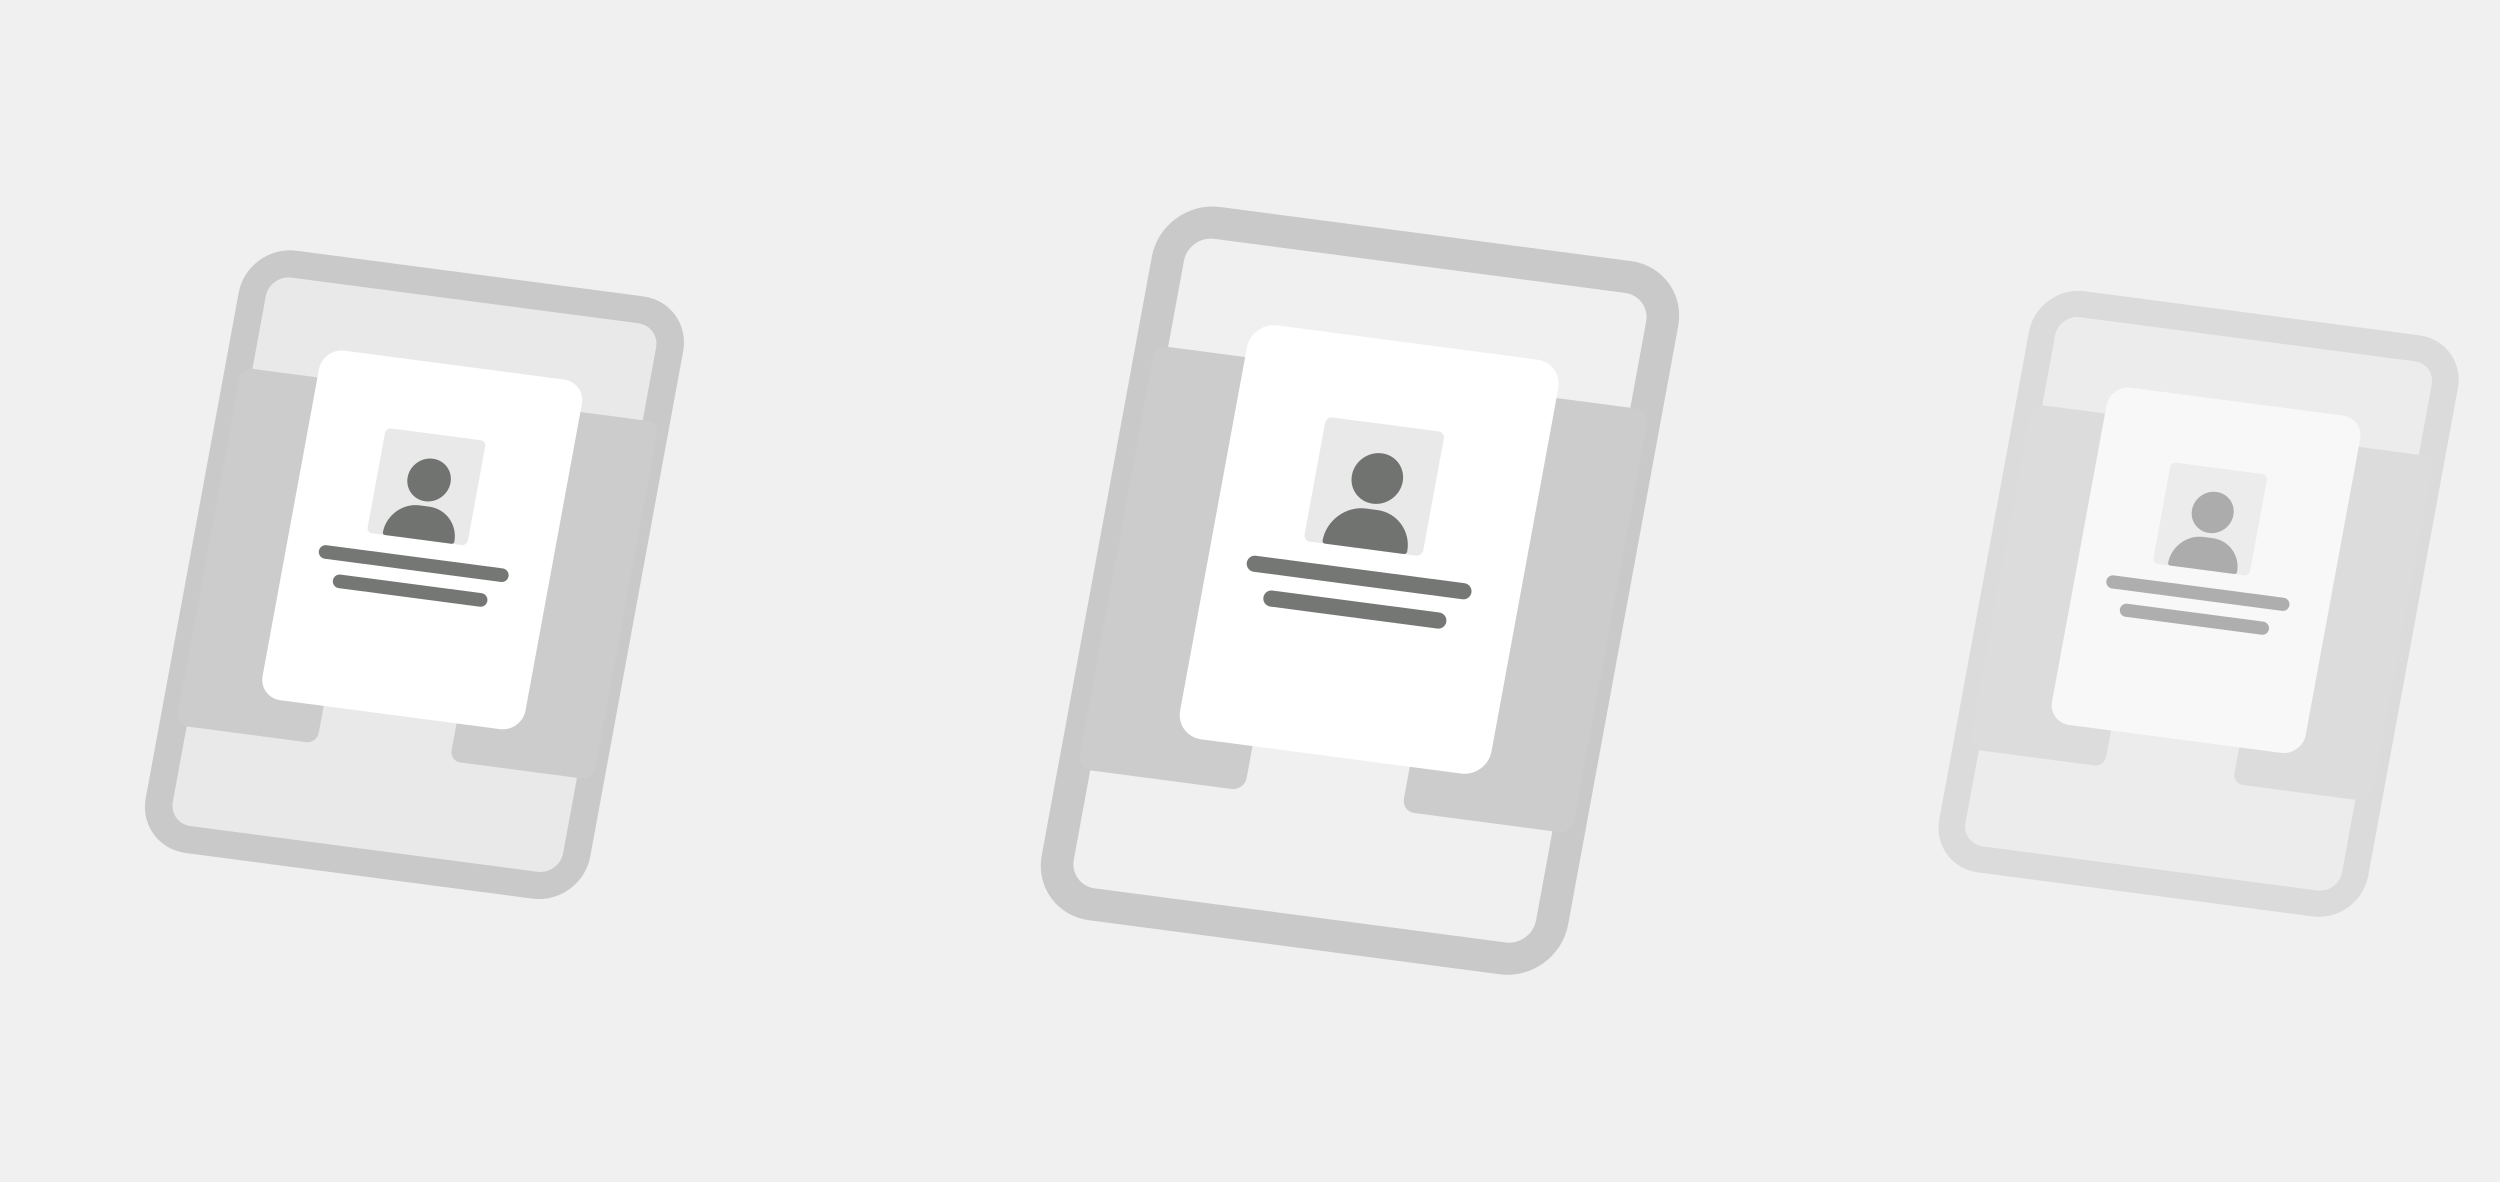
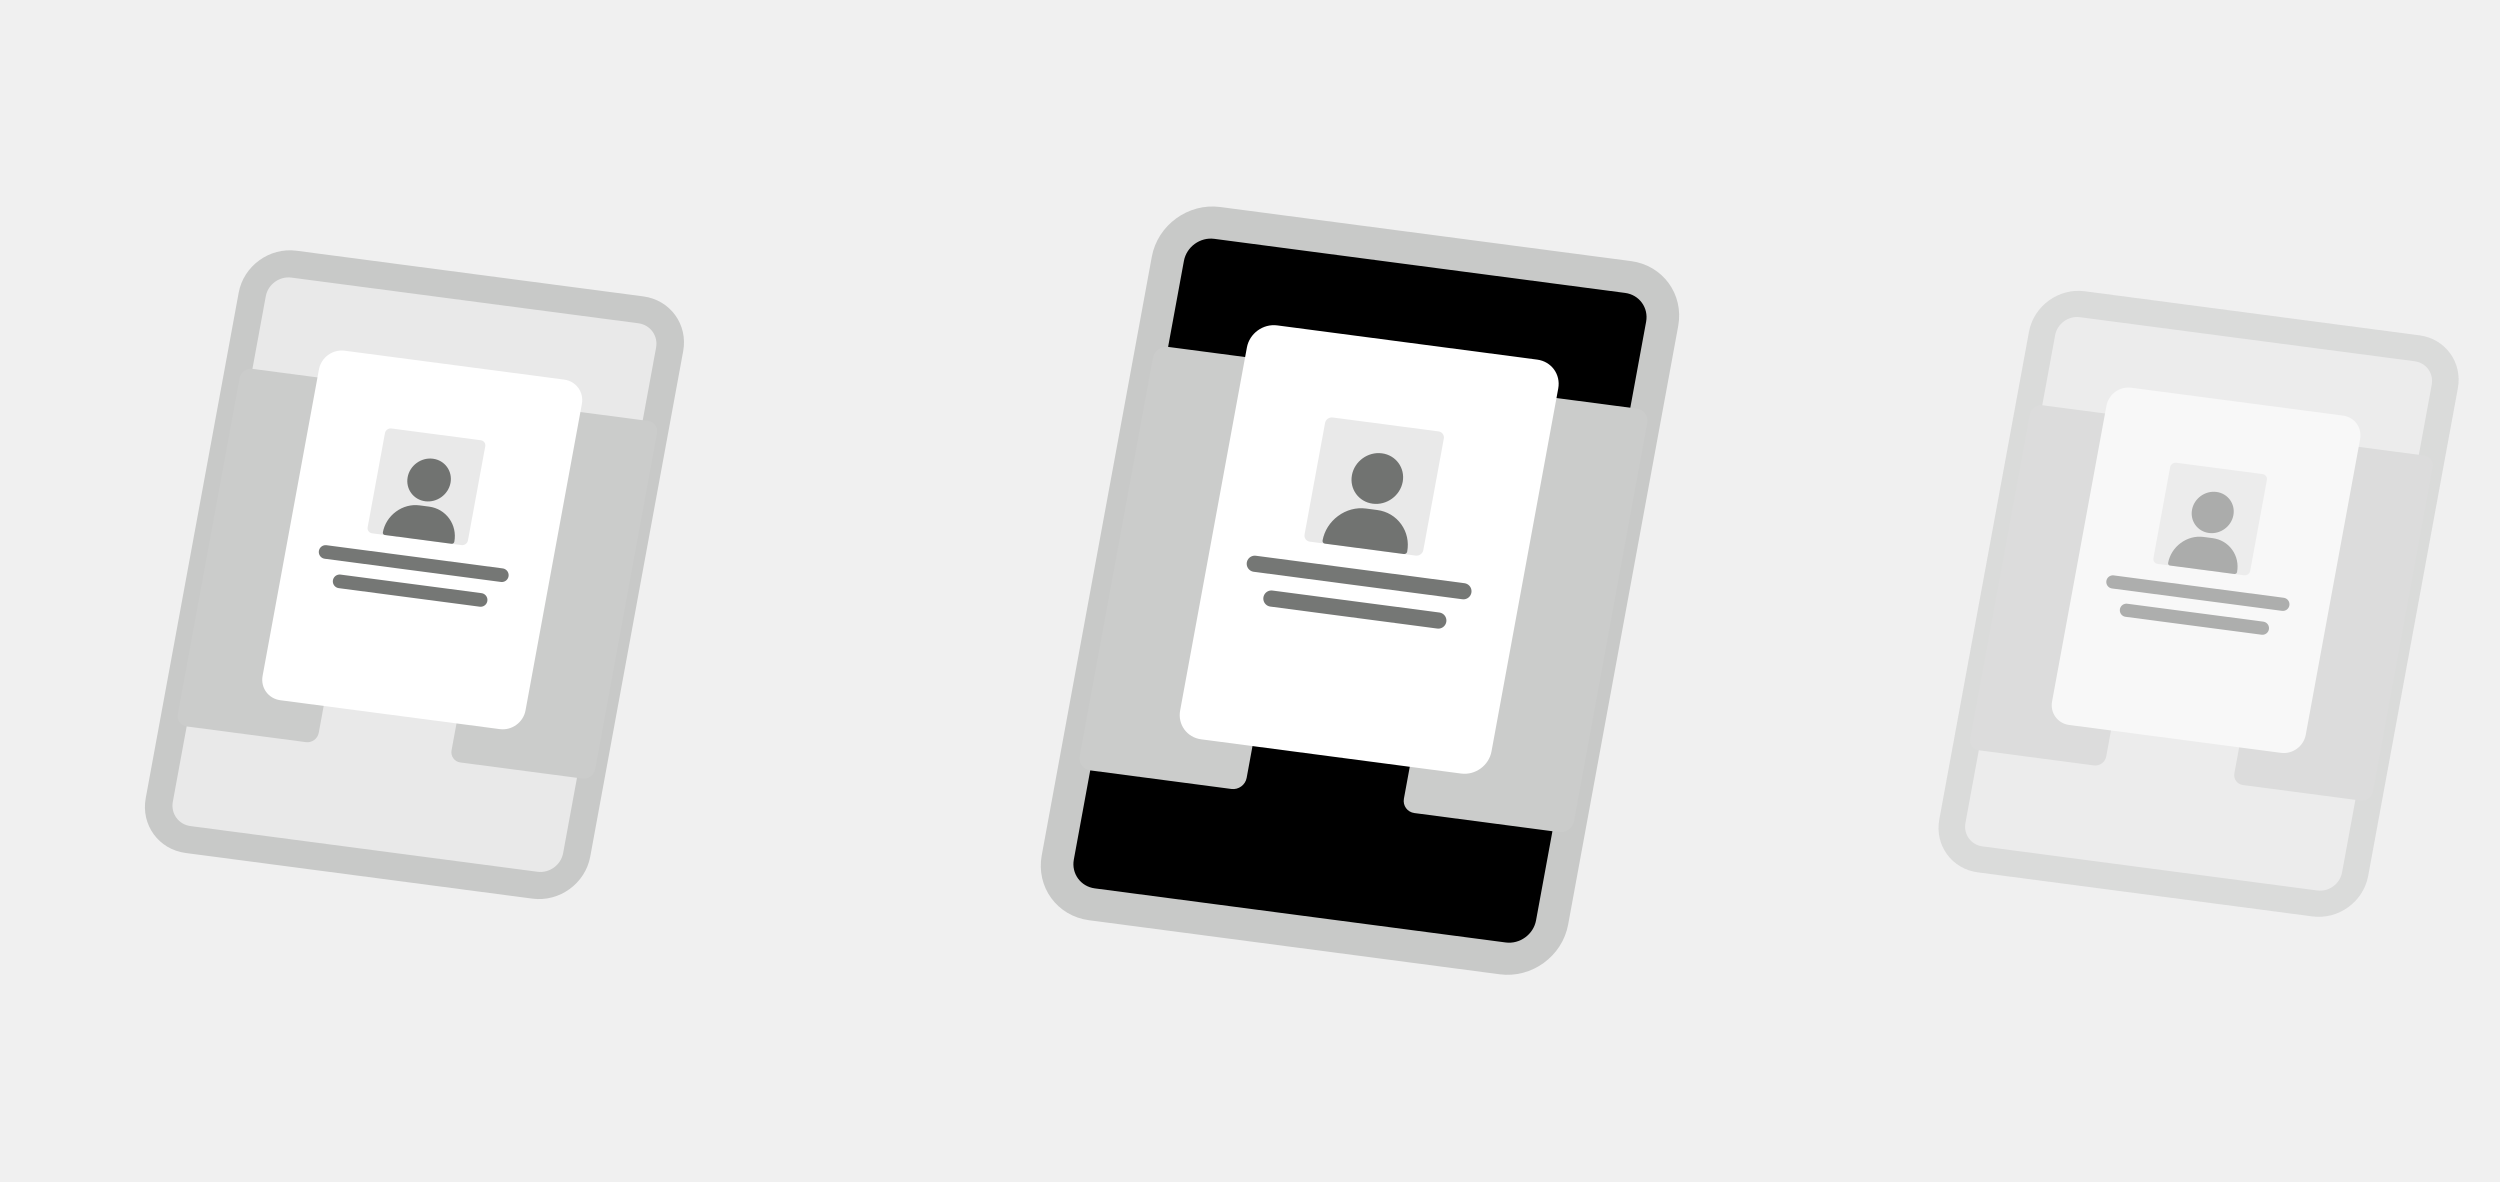
<svg xmlns="http://www.w3.org/2000/svg" id="e5o03OfR9Am1" viewBox="0 0 510 241" shape-rendering="geometricPrecision" text-rendering="geometricPrecision" project-id="6830afa00de641e1902b839b9d236c59" export-id="dedf5260b98f4f3e8f4a22c0a444f575" cached="false">
  <g id="e5o03OfR9Am2" transform="matrix(0.970758 0 0 0.970758 31.07569 3.759451)">
-     <rect width="104.771" height="145.591" rx="8.844" ry="8.844" transform="matrix(.991445 0.130526-.180862 0.983508 215.0087 41.81784)" fill="transparent" stroke="#c8c9c8" stroke-width="6.803" />
+     <rect width="104.771" height="145.591" rx="8.844" ry="8.844" transform="matrix(.991445 0.130526-.180862 0.983508 215.0087 41.81784)" fill="[#F8F8F8]" stroke="#c8c9c8" stroke-width="6.803" />
    <rect width="35.377" height="90.484" rx="2.721" ry="2.721" transform="matrix(.991445 0.130526-.180862 0.983508 210.761 68.6719)" fill="#cbcccb" />
    <rect width="36.057" height="90.484" rx="2.721" ry="2.721" transform="matrix(.991445 0.130526-.180862 0.983508 278.887 77.6406)" fill="#cbcccb" />
    <rect width="65.992" height="88.443" rx="5.443" ry="5.443" transform="matrix(.991445 0.130526-.180862 0.983508 231.001 63.7969)" fill="#fff" />
    <rect width="25.172" height="26.533" rx="1.361" ry="1.361" transform="matrix(.991445 0.130526-.180862 0.983508 246.688 83.6816)" fill="#e9e9e9" />
    <g clip-path="url(#e5o03OfR9Am12)">
      <g>
        <path d="M258.397,91.39c-2.942-.387-5.772,1.672-6.309,4.59-.536,2.918,1.421,5.608,4.363,5.995c2.942.388,5.772-1.671,6.308-4.59.537-2.918-1.42-5.608-4.362-5.995Z" fill="#717371" />
        <path d="M262.453,106.307c-1.19-1.664-2.978-2.729-5.033-3l-2.371-.312c-2.056-.271-4.141.285-5.873,1.564-1.722,1.273-2.878,3.1-3.255,5.145-.059.325.158.623.485.666l16.599,2.185c.328.044.642-.185.701-.51.377-2.045-.069-4.083-1.253-5.738Z" fill="#717371" />
      </g>
      <clipPath id="e5o03OfR9Am12">
        <rect width="20.41" height="20.41" rx="0" ry="0" transform="matrix(.991445 0.130526-.180862 0.983508 248.279 90.0586)" fill="#fff" />
      </clipPath>
    </g>
    <path d="M231.676,114.6l43.843,5.772" fill="none" stroke="#757775" stroke-width="3.402" stroke-linecap="round" />
    <path d="M235.167,121.912l35.075,4.618" fill="none" stroke="#757775" stroke-width="3.402" stroke-linecap="round" />
  </g>
  <g id="e5o03OfR9Am16" transform="translate(-30 0)" opacity="0">
    <rect width="82.868" height="115.154" rx="6.995" ry="6.995" transform="matrix(.991445 0.130526-.180862 0.983508 31.30938 55.19995)" fill="#e9e9e9" stroke="#c8c9c8" stroke-width="5.381" />
    <rect width="27.981" height="71.567" rx="2.152" ry="2.152" transform="matrix(.991445 0.130526-.180862 0.983508 27.9497 76.4395)" fill="#cbcccb" />
    <rect width="28.519" height="71.567" rx="2.152" ry="2.152" transform="matrix(.991445 0.130526-.180862 0.983508 81.8333 83.5332)" fill="#cbcccb" />
    <rect width="52.196" height="69.953" rx="4.305" ry="4.305" transform="matrix(.991445 0.130526-.180862 0.983508 43.9583 72.5859)" fill="#fff" />
    <rect width="19.91" height="20.986" rx="1.076" ry="1.076" transform="matrix(.991445 0.130526-.180862 0.983508 56.3655 88.3145)" fill="#e9e9e9" />
    <g clip-path="url(#e5o03OfR9Am26)">
      <g>
        <path d="M65.626,94.411c-2.327-.306-4.565,1.322-4.99,3.631s1.123,4.435,3.45,4.742c2.327.306,4.565-1.323,4.99-3.631.424-2.308-1.123-4.436-3.45-4.742Z" fill="#717371" />
        <path d="M68.834,106.211c-.941-1.316-2.355-2.158-3.981-2.373l-1.875-.246c-1.626-.214-3.275.225-4.645,1.236-1.363,1.007-2.277,2.452-2.574,4.07-.047.257.124.493.383.527l13.129,1.728c.259.034.507-.146.554-.403.297-1.618-.055-3.23-.991-4.539Z" fill="#717371" />
      </g>
      <clipPath id="e5o03OfR9Am26">
        <rect width="16.143" height="16.143" rx="0" ry="0" transform="matrix(.991445 0.130526-.180862 0.983508 57.6238 93.3574)" fill="#fff" />
      </clipPath>
    </g>
    <path d="M44.492,112.768l34.677,4.565" fill="none" stroke="#757775" stroke-width="2.691" stroke-linecap="round" />
    <path d="M47.253,118.551l27.742,3.652" fill="none" stroke="#757775" stroke-width="2.691" stroke-linecap="round" />
  </g>
  <g id="e5o03OfR9Am30" transform="translate(3 0)" opacity="0.545">
    <rect width="82.868" height="115.154" rx="6.995" ry="6.995" transform="matrix(.991445 0.130526-.180862 0.983508 414.8449 61.14725)" fill="#e9e9e9" stroke="#c8c9c8" stroke-width="5.381" />
    <rect width="27.981" height="71.567" rx="2.152" ry="2.152" transform="matrix(.991445 0.130526-.180862 0.983508 411.485 82.3867)" fill="#cbcccb" />
    <rect width="28.519" height="71.567" rx="2.152" ry="2.152" transform="matrix(.991445 0.130526-.180862 0.983508 465.369 89.4805)" fill="#cbcccb" />
    <rect width="52.196" height="69.953" rx="4.305" ry="4.305" transform="matrix(.991445 0.130526-.180862 0.983508 427.494 78.5332)" fill="#fff" />
    <rect width="19.91" height="20.986" rx="1.076" ry="1.076" transform="matrix(.991445 0.130526-.180862 0.983508 439.901 94.2598)" fill="#e9e9e9" />
    <g clip-path="url(#e5o03OfR9Am40)">
      <g>
        <path d="M449.162,100.356c-2.327-.306-4.565,1.323-4.99,3.631-.424,2.308,1.123,4.436,3.45,4.742s4.566-1.322,4.99-3.631c.425-2.308-1.123-4.435-3.45-4.742Z" fill="#717371" />
        <path d="M452.37,112.156c-.942-1.316-2.356-2.158-3.981-2.372l-1.876-.247c-1.626-.214-3.275.225-4.645,1.237-1.362,1.006-2.276,2.452-2.574,4.069-.047.257.124.493.383.527l13.13,1.729c.258.034.507-.147.554-.404.297-1.618-.055-3.229-.991-4.539Z" fill="#717371" />
      </g>
      <clipPath id="e5o03OfR9Am40">
        <rect width="16.143" height="16.143" rx="0" ry="0" transform="matrix(.991445 0.130526-.180862 0.983508 441.159 99.3027)" fill="#fff" />
      </clipPath>
    </g>
    <path d="M428.027,118.715l34.678,4.565" fill="none" stroke="#757775" stroke-width="2.691" stroke-linecap="round" />
    <path d="M430.789,124.496l27.742,3.652" fill="none" stroke="#757775" stroke-width="2.691" stroke-linecap="round" />
  </g>
  <g id="e5o03OfR9Am44" transform="matrix(1.036403 0 0 1.036402 20.31674 -4.267608)">
    <rect width="82.868" height="115.154" rx="6.995" ry="6.995" transform="matrix(.991445 0.130526-.180862 0.983508 31.30938 55.19995)" fill="#e9e9e9" stroke="#c8c9c8" stroke-width="5.381" />
    <rect width="27.981" height="71.567" rx="2.152" ry="2.152" transform="matrix(.991445 0.130526-.180862 0.983508 27.9497 76.4395)" fill="#cbcccb" />
    <rect width="28.519" height="71.567" rx="2.152" ry="2.152" transform="matrix(.991445 0.130526-.180862 0.983508 81.8333 83.5332)" fill="#cbcccb" />
    <rect width="52.196" height="69.953" rx="4.305" ry="4.305" transform="matrix(.991445 0.130526-.180862 0.983508 43.9583 72.5859)" fill="#fff" />
    <rect width="19.91" height="20.986" rx="1.076" ry="1.076" transform="matrix(.991445 0.130526-.180862 0.983508 56.3655 88.3145)" fill="#e9e9e9" />
    <g clip-path="url(#e5o03OfR9Am54)">
      <g>
        <path d="M65.626,94.411c-2.327-.306-4.565,1.322-4.99,3.631s1.123,4.435,3.45,4.742c2.327.306,4.565-1.323,4.99-3.631.424-2.308-1.123-4.436-3.45-4.742Z" fill="#717371" />
        <path d="M68.834,106.211c-.941-1.316-2.355-2.158-3.981-2.373l-1.875-.246c-1.626-.214-3.275.225-4.645,1.236-1.363,1.007-2.277,2.452-2.574,4.07-.047.257.124.493.383.527l13.129,1.728c.259.034.507-.146.554-.403.297-1.618-.055-3.23-.991-4.539Z" fill="#717371" />
      </g>
      <clipPath id="e5o03OfR9Am54">
        <rect width="16.143" height="16.143" rx="0" ry="0" transform="matrix(.991445 0.130526-.180862 0.983508 57.6238 93.3574)" fill="#fff" />
      </clipPath>
    </g>
    <path d="M44.492,112.768l34.677,4.565" fill="none" stroke="#757775" stroke-width="2.691" stroke-linecap="round" />
    <path d="M47.253,118.551l27.742,3.652" fill="none" stroke="#757775" stroke-width="2.691" stroke-linecap="round" />
  </g>
</svg>
